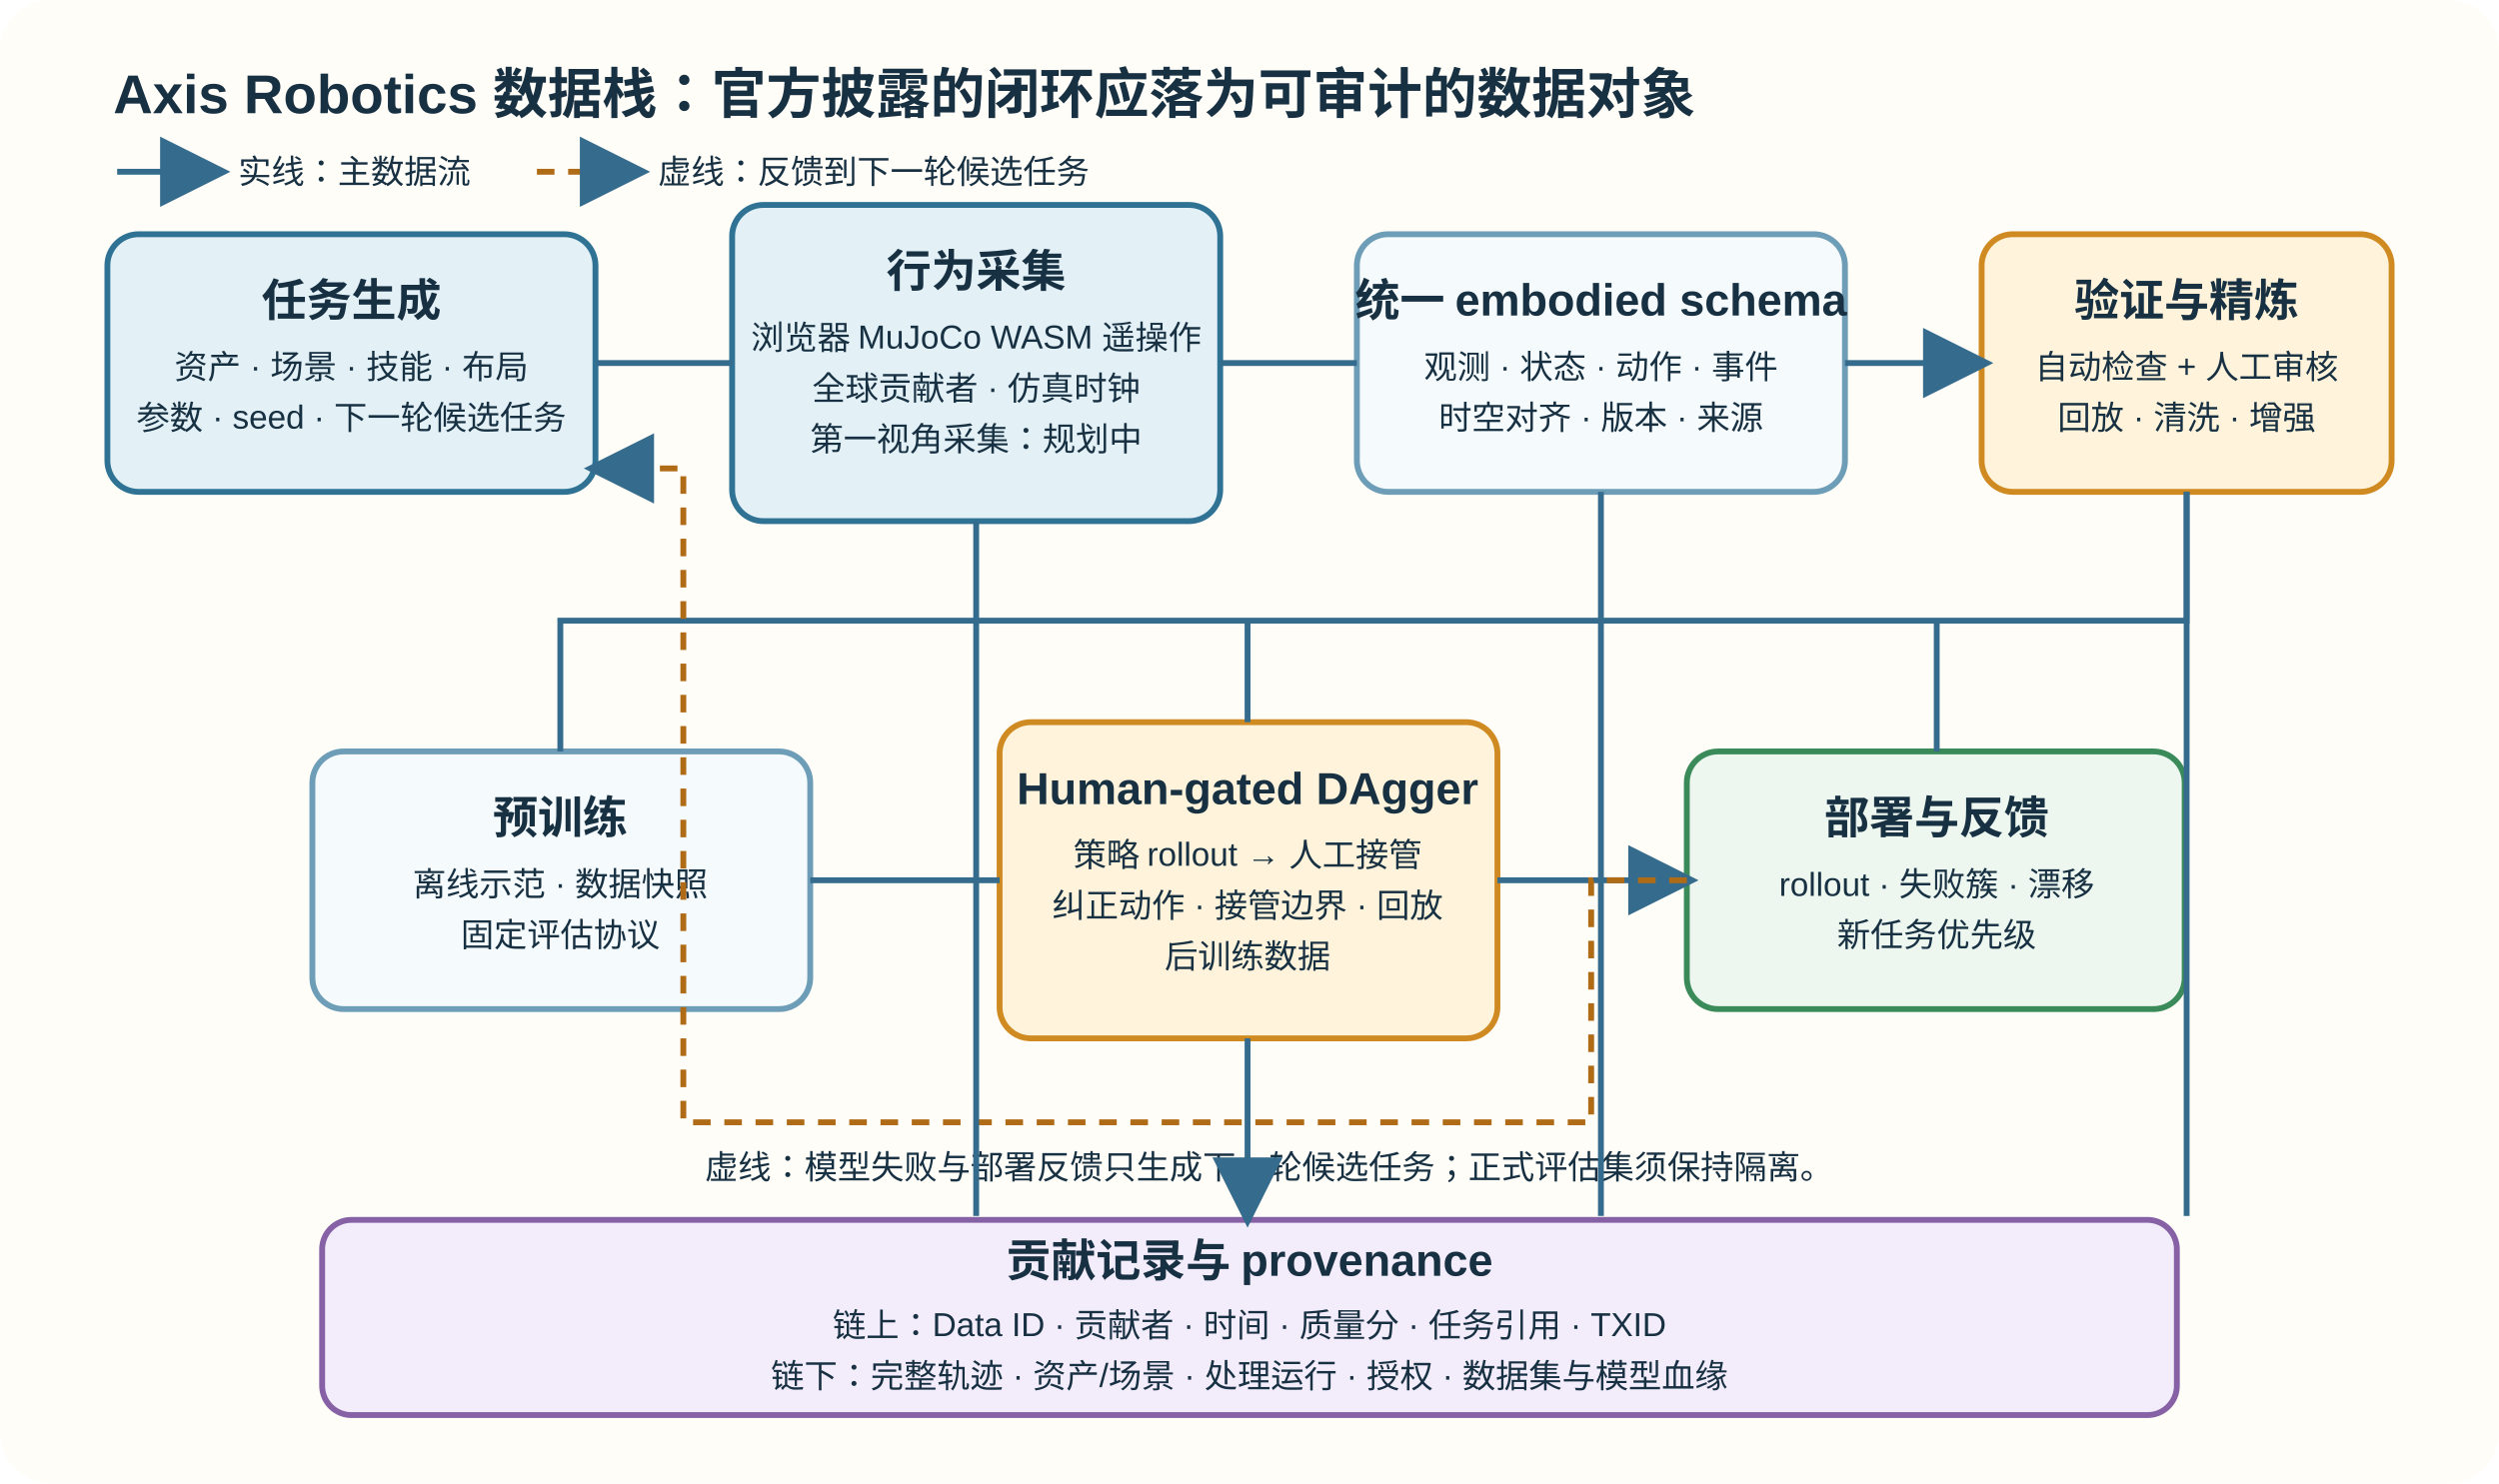
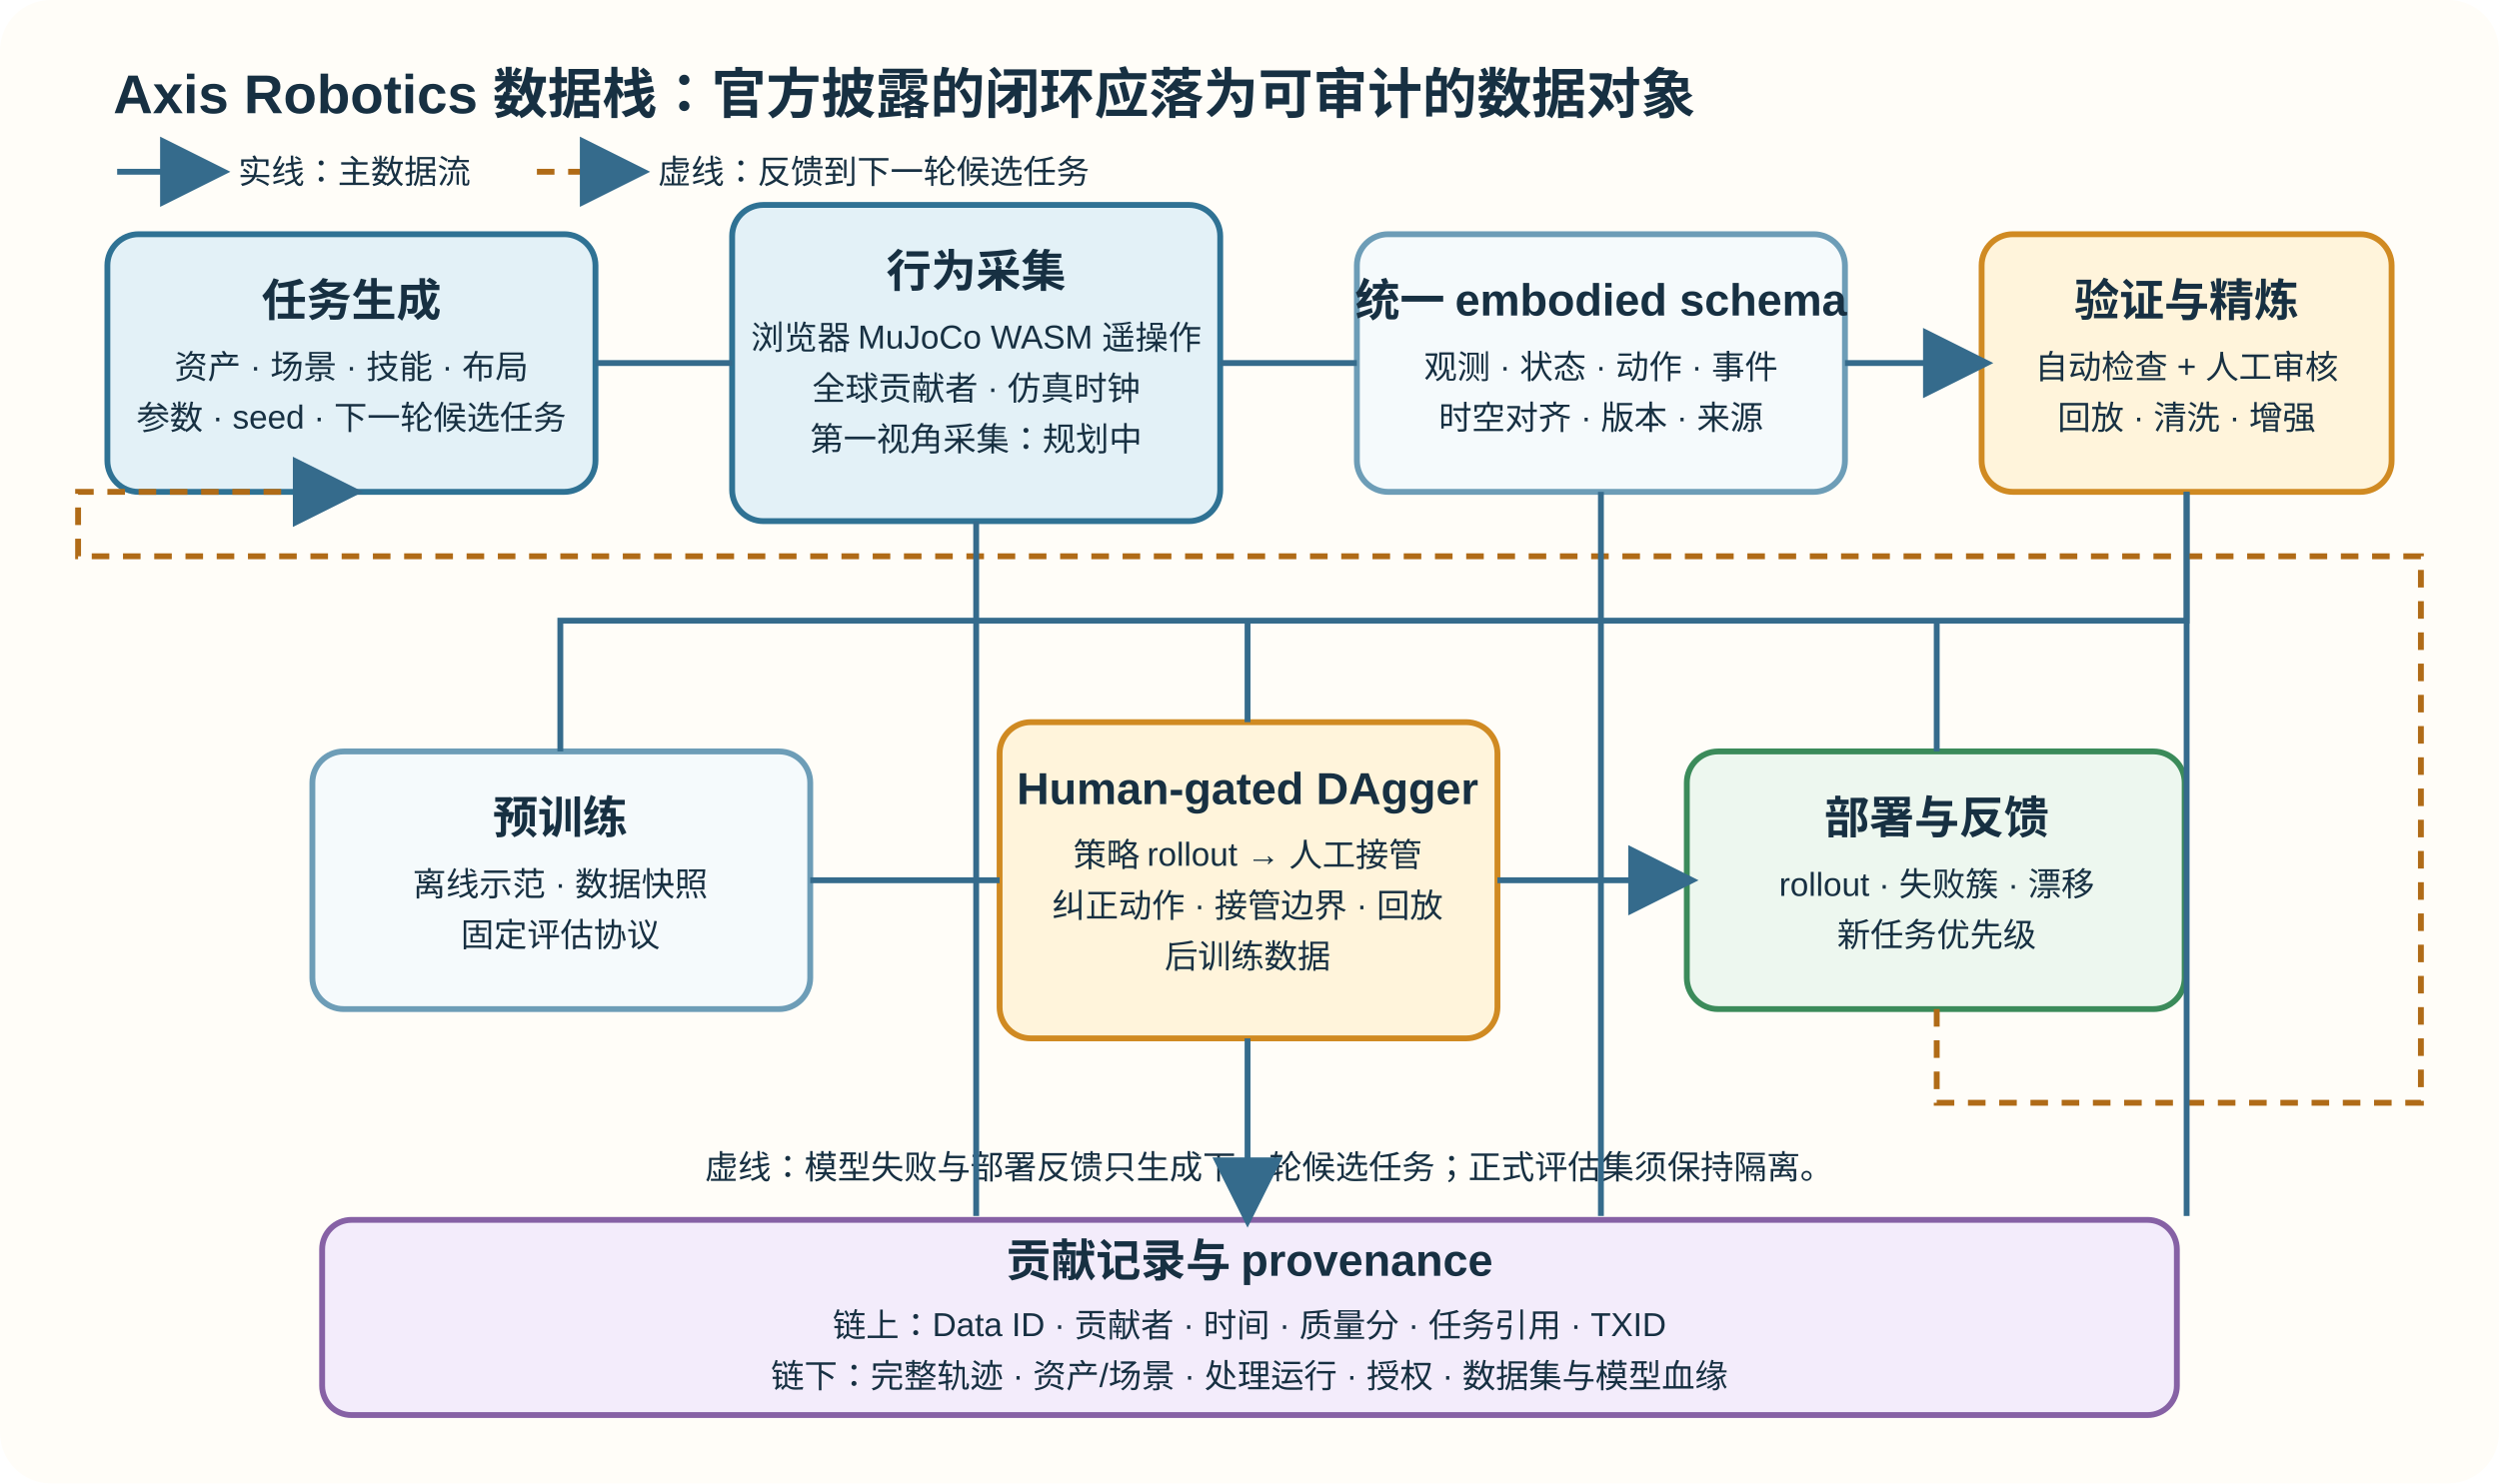
<svg xmlns="http://www.w3.org/2000/svg" viewBox="0 0 1280 760" role="img" aria-labelledby="title desc">
  <defs>
    <marker id="arrow" markerWidth="12" markerHeight="12" refX="10" refY="6" orient="auto">
      <path d="M0 0L12 6L0 12z" fill="#356b8c" />
    </marker>
    <style>text{font-family:Arial,'Noto Sans SC',sans-serif;fill:#173042}.title{font-size:28px;font-weight:700}.label{font-size:23px;font-weight:700}.small{font-size:17px}.card{stroke-width:3}.source{fill:#e3f1f7;stroke:#2f7294}.process{fill:#f5fafc;stroke:#6d9db7}.gate{fill:#fff4db;stroke:#d08a22}.feedback{fill:#edf7ef;stroke:#3b8b5a}.record{fill:#f3ecfb;stroke:#8661a5}.arrow{stroke:#356b8c;stroke-width:3;fill:none;marker-end:url(#arrow)}.dash{stroke:#b06b17;stroke-width:3;fill:none;stroke-dasharray:9 7;marker-end:url(#arrow)}</style>
  </defs>
  <rect width="1280" height="760" rx="26" fill="#fffdf8" />
  <text x="58" y="58" class="title">Axis Robotics 数据栈：官方披露的闭环应落为可审计的数据对象</text>
  <path d="M60 88h52" class="arrow" />
  <text x="122" y="94" class="small">实线：主数据流</text>
  <path d="M275 88h52" class="dash" />
  <text x="337" y="94" class="small">虚线：反馈到下一轮候选任务</text>
  <rect x="55" y="120" width="250" height="132" rx="16" class="source card" />
  <text x="180" y="162" text-anchor="middle" class="label">任务生成</text>
  <text x="180" y="194" text-anchor="middle" class="small">资产 · 场景 · 技能 · 布局</text>
  <text x="180" y="220" text-anchor="middle" class="small">参数 · seed · 下一轮候选任务</text>
  <rect x="375" y="105" width="250" height="162" rx="16" class="source card" />
  <text x="500" y="147" text-anchor="middle" class="label">行为采集</text>
  <text x="500" y="179" text-anchor="middle" class="small">浏览器 MuJoCo WASM 遥操作</text>
  <text x="500" y="205" text-anchor="middle" class="small">全球贡献者 · 仿真时钟</text>
  <text x="500" y="231" text-anchor="middle" class="small">第一视角采集：规划中</text>
  <rect x="695" y="120" width="250" height="132" rx="16" class="process card" />
  <text x="820" y="162" text-anchor="middle" class="label">统一 embodied schema</text>
  <text x="820" y="194" text-anchor="middle" class="small">观测 · 状态 · 动作 · 事件</text>
  <text x="820" y="220" text-anchor="middle" class="small">时空对齐 · 版本 · 来源</text>
  <rect x="1015" y="120" width="210" height="132" rx="16" class="gate card" />
  <text x="1120" y="162" text-anchor="middle" class="label">验证与精炼</text>
  <text x="1120" y="194" text-anchor="middle" class="small">自动检查 + 人工审核</text>
  <text x="1120" y="220" text-anchor="middle" class="small">回放 · 清洗 · 增强</text>
  <path d="M305 186h70M625 186h70M945 186h70" class="arrow" />
  <rect x="160" y="385" width="255" height="132" rx="16" class="process card" />
  <text x="287" y="427" text-anchor="middle" class="label">预训练</text>
  <text x="287" y="459" text-anchor="middle" class="small">离线示范 · 数据快照</text>
  <text x="287" y="485" text-anchor="middle" class="small">固定评估协议</text>
  <rect x="512" y="370" width="255" height="162" rx="16" class="gate card" />
  <text x="639" y="412" text-anchor="middle" class="label">Human-gated DAgger</text>
  <text x="639" y="444" text-anchor="middle" class="small">策略 rollout → 人工接管</text>
  <text x="639" y="470" text-anchor="middle" class="small">纠正动作 · 接管边界 · 回放</text>
  <text x="639" y="496" text-anchor="middle" class="small">后训练数据</text>
  <rect x="864" y="385" width="255" height="132" rx="16" class="feedback card" />
  <text x="992" y="427" text-anchor="middle" class="label">部署与反馈</text>
  <text x="992" y="459" text-anchor="middle" class="small">rollout · 失败簇 · 漂移</text>
  <text x="992" y="485" text-anchor="middle" class="small">新任务优先级</text>
  <path d="M1120 252v66H287v67M1120 252v66H639v52M1120 252v66H992v67M415 451h97M767 451h97" class="arrow" />
-   <path d="M864 451H815V575H350V240H305" class="dash" />
+   <path d="M992 517V565H1240V285H40V252H180" class="dash" />
  <text x="650" y="604" text-anchor="middle" class="small">虚线：模型失败与部署反馈只生成下一轮候选任务；正式评估集须保持隔离。</text>
  <rect x="165" y="625" width="950" height="100" rx="15" class="record card" />
  <text x="640" y="654" text-anchor="middle" class="label">贡献记录与 provenance</text>
  <text x="640" y="685" text-anchor="middle" class="small">链上：Data ID · 贡献者 · 时间 · 质量分 · 任务引用 · TXID</text>
  <text x="640" y="711" text-anchor="middle" class="small">链下：完整轨迹 · 资产/场景 · 处理运行 · 授权 · 数据集与模型血缘</text>
  <path d="M500 267v356M820 252v371M1120 252v371M639 532v91" class="arrow" />
</svg>
